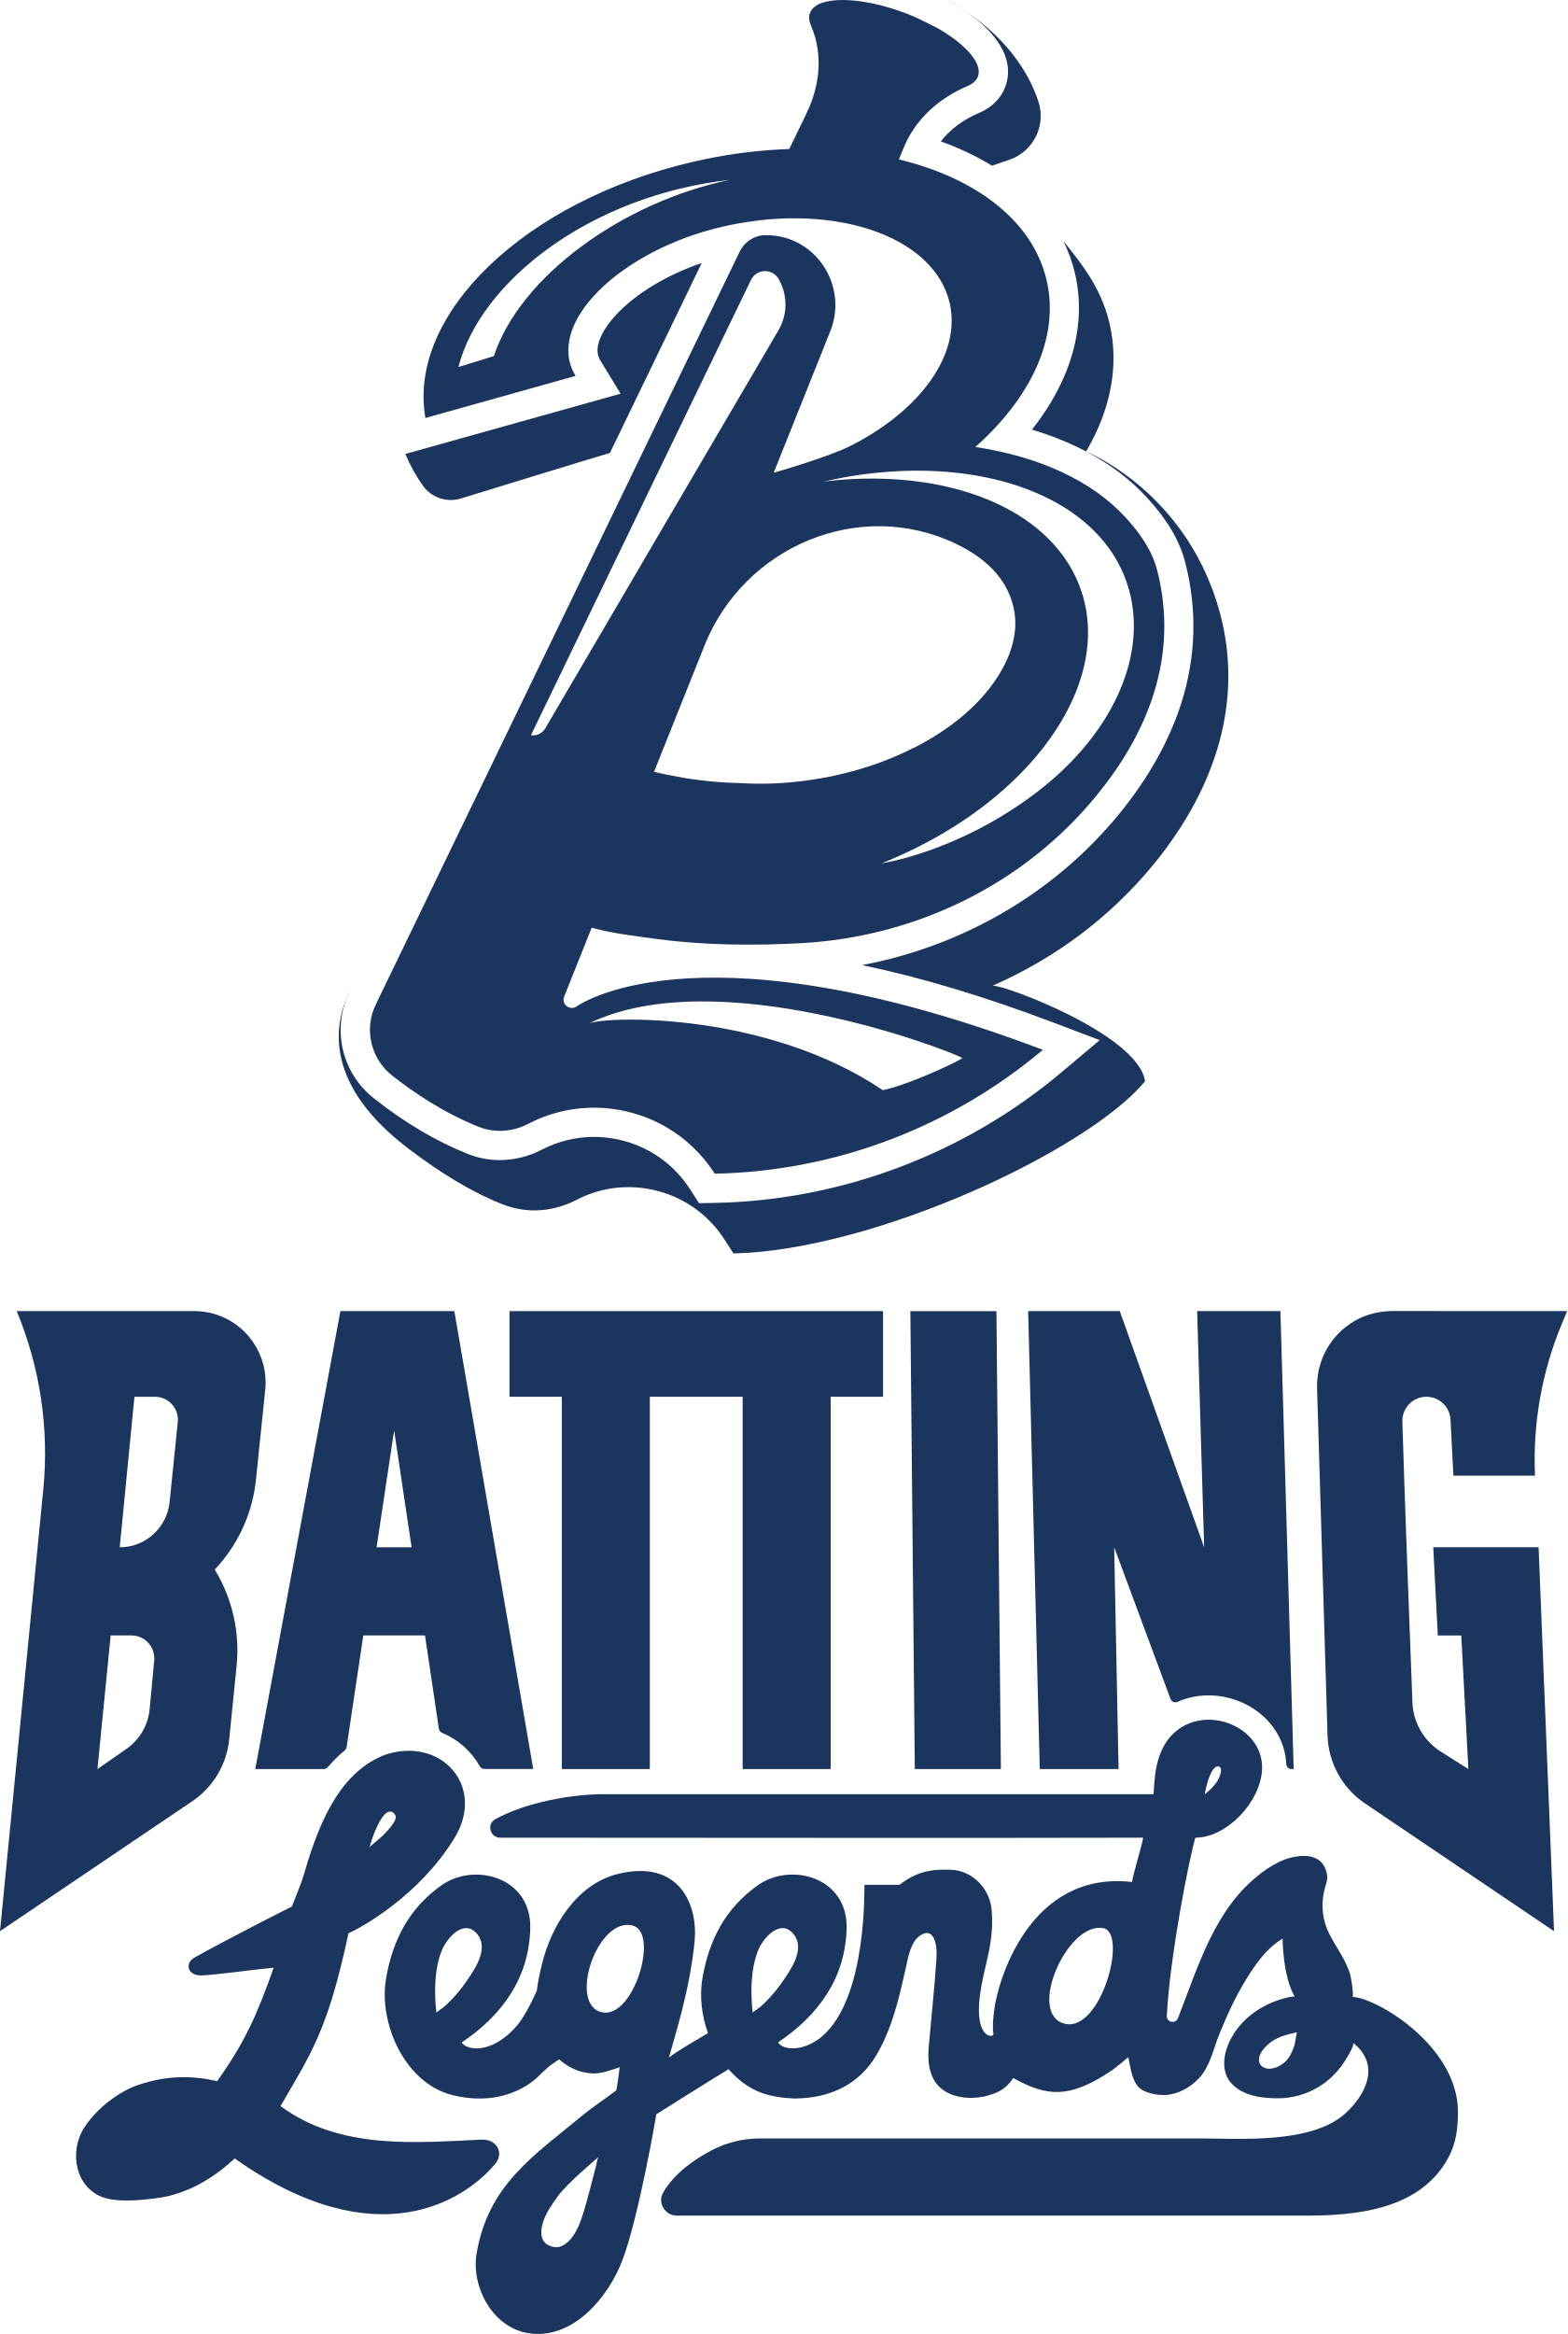
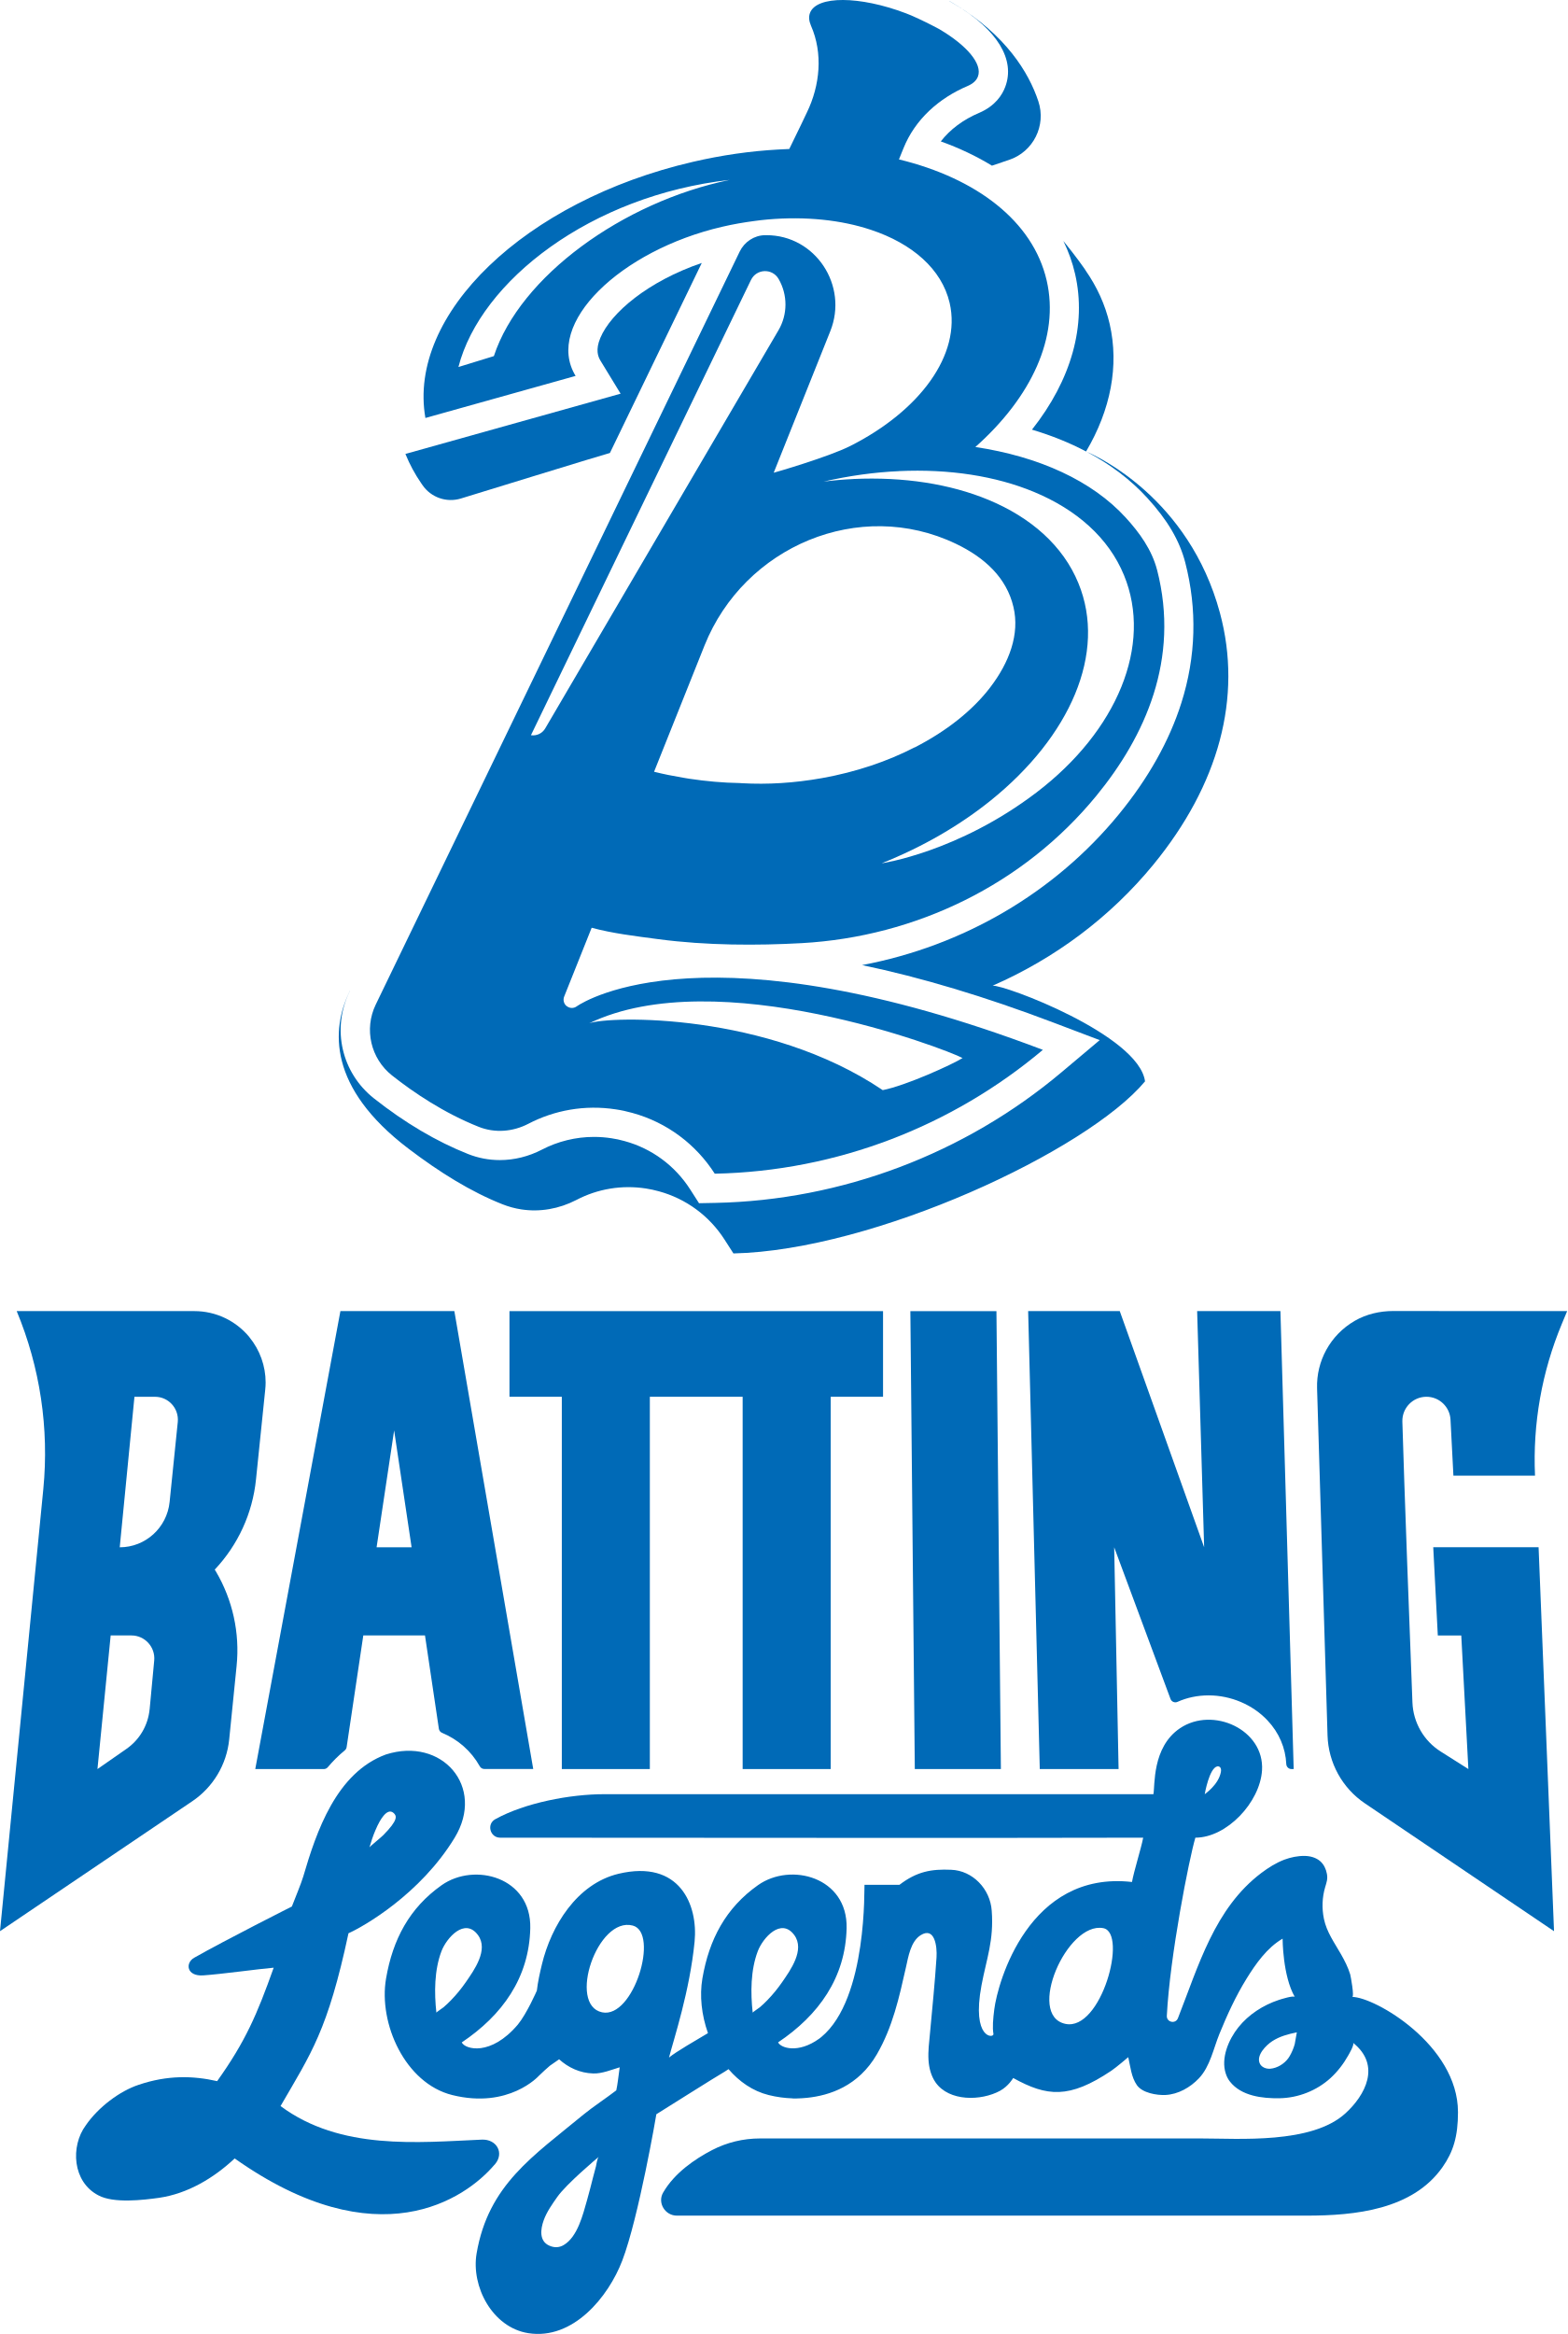
<svg xmlns="http://www.w3.org/2000/svg" id="Capa_1" version="1.1" viewBox="0 0 637.94 949.83">
  <defs>
    <style>
      .st0 {
-         fill: #1c355e;
+         fill: #006ab7;
      }
    </style>
  </defs>
  <path class="st0" d="M420.1,174.85c7.94,2.37,15.3,5.34,22.01,8.88,10.04-17,13.49-34.9,9.61-51.87-1.83-7.91-5.22-15.24-9.9-21.94h.03l-.72-1.04s-3.07-4.46-8.27-10.82c2.09,4.26,3.7,8.73,4.77,13.39,4.81,20.84-1.53,43.17-17.54,63.39Z" />
  <path class="st0" d="M410.82,65.05c9.81-3.32,15.13-13.95,11.87-23.8-3.92-11.84-13.28-26.99-34.07-39.55l-2-1.19h-.03l-.08-.04h-.07s1.74,1.02,1.74,1.02c.23.13.45.26.68.4,17.12,10.21,24.53,22.4,20.34,33.47-1.22,3.27-4.04,7.72-10.54,10.54l-.1.04c-6.48,2.74-11.82,6.74-15.59,11.61,7.62,2.73,14.58,6.05,20.82,9.87l7.04-2.38Z" />
  <path class="st0" d="M165.11,184.92c1.68,4.1,3.79,8.02,6.32,11.69l.55.8c3.46,5.05,9.8,7.25,15.64,5.46,0,0,60.47-18.62,60.66-18.53l37.39-77.33c-21.9,7.47-37.02,20.29-41.29,30.5-2.04,4.87-.94,7.62.05,9.26l8.2,13.44-87.6,24.52c.02.07.05.13.08.2Z" />
  <path class="st0" d="M469.52,351.84c26.58-32.45,36.37-67.98,27.07-102.45-12.6-46.64-50.08-63.75-54.14-65.49,9.61,5.11,17.88,11.39,24.58,18.74,8.22,8.97,13.14,17.34,15.46,26.31,4.9,19.05,4.37,38.26-1.59,57.09-4.89,15.44-13.45,30.7-25.44,45.34-26.17,31.94-63.38,53.59-104.53,61.37,24.03,5.02,50.02,12.82,77.78,23.35l18.95,7.18-15.52,13.06c-39.53,33.26-89.59,52.14-140.95,53.18l-6.64.13-3.59-5.6c-6.21-9.71-15.71-16.7-26.74-19.69l-.12-.03c-1.72-.49-3.42-.85-5.18-1.11-2.39-.37-4.78-.55-7.14-.55-7.36,0-14.7,1.79-21.23,5.2-5.34,2.77-11.23,4.23-17.08,4.23-4.46,0-8.81-.83-12.92-2.46-12.86-5.1-25.76-12.72-38.33-22.65-13.16-10.42-17.26-28.24-9.98-43.33l.25-.52s-.01,0-.02-.01l-.24.5c-7.32,15.15-8.82,38.86,24.02,63.8,12.78,9.71,25.5,17.6,38.33,22.67,2.46.97,5.01,1.67,7.61,2.07,7.61,1.16,15.35-.19,22.41-3.83,8.73-4.57,18.52-6.18,28.32-4.68,1.77.27,3.53.65,5.32,1.15,11.04,3.02,20.52,9.99,26.72,19.68l3.6,5.6c57.19-1.24,144.01-41.75,167.55-70.03-2.53-18.9-57.61-39.48-62.07-38.92,25.37-11.08,47.91-27.88,65.49-49.31Z" />
  <path class="st0" d="M471.02,231.94h-.01c-2.1-8.11-7.06-15.07-12.74-21.27-13.69-15.02-35.31-24.87-61.23-28.76,22.76-20.23,34.35-44.73,29.03-67.77-5.6-24.18-28.61-41.61-60.13-49.27l1.09-2.7.73-1.79c4.73-11.82,14.5-20.46,26.17-25.4,2.07-.9,3.53-2.16,4.15-3.82,1.96-5.13-4.54-12.68-15.54-19.19-.03,0-.03-.03-.09-.06-3.72-1.99-7.56-3.9-11.47-5.61-.73-.33-1.49-.61-2.24-.9-18.87-7.15-36.34-7.21-39.02-.13-.59,1.54-.4,3.31.41,5.19,4.93,11.22,3.7,24.24-1.65,35.27l-2.15,4.52-5.04,10.38c-1.48.06-2.99.12-4.51.22-11.28.62-22.98,2.28-34.79,5.03-68.31,15.83-116.24,62.04-108.82,104.22l61.14-17.12c-12.93-21.19,18.28-51.1,59.66-60.69,4.45-1.04,8.85-1.8,13.16-2.36,1.79-.25,3.55-.45,5.35-.61,15.48-1.35,29.98.19,42.02,4.2,16.85,5.59,28.86,15.97,32.08,29.78,4.85,21.04-12.23,43.97-40.51,58.22-8.76,4.41-30.45,10.72-31.12,10.86l23.04-57.61c7.45-18.57-6.08-39.11-26.04-39.06h-.53c-4.43.06-8.4,2.72-10.33,6.71l-148.15,306.42c-4.81,9.98-2.04,21.94,6.64,28.82,8.84,6.98,21.19,15.31,35.35,20.93,6.58,2.6,13.89,1.99,20.16-1.27,10.55-5.5,22.9-7.8,35.58-5.86,2.27.33,4.48.81,6.67,1.43,14.24,3.87,26.03,12.91,33.62,24.75,49.99-1.01,96.83-19.5,133.56-50.4-135.88-51.52-186.16-20.12-189.58-17.82-.14.09-.2.14-.2.14-1.2.87-2.88.84-4.06-.14h-.05c-1.12-.92-1.51-2.5-.98-3.84l11.2-28.03c8.48,2.3,17.63,3.39,27.2,4.66,19.68,2.6,40.29,2.6,58.35,1.6,46.5-2.61,90.33-23.88,119.9-59.97,19.82-24.18,34.07-55.53,24.72-91.9ZM201.04,144.92l-14.43,4.44c9.03-35.1,54.06-69.84,110.45-76.15-43.52,8.95-85.39,39.29-96.02,71.71ZM391.83,430.57c-3.89,2.5-23.03,11.23-32.5,13.06-47.07-31.75-111.32-30.22-119.5-27.19,52.08-25.11,145.22,10.46,152,14.13ZM221.94,296.43c-1.19,2.03-3.49,3.12-5.81,2.77l89.57-185.27h.01c2.22-4.6,8.66-4.84,11.23-.42,3.75,6.47,3.73,14.46-.05,20.9l-94.95,162.02ZM302.02,318.73c-.28-.03-.56-.03-.86-.06-6.84-.11-13.7-.73-20.63-1.77-.84-.13-1.72-.28-2.52-.42-3.98-.67-7.92-1.45-11.76-2.41l20.54-51.38c16.18-40.4,63.08-60.18,102.3-41.41,11.64,5.56,20.66,13.75,23.46,25.75,2.6,11.03-1.66,22.54-9.55,32.81h.01c-7.14,9.29-17.67,17.68-30.66,24.33l-.03-.03c-11,5.67-23.79,10.02-37.68,12.51-11.31,2.02-22.28,2.67-32.62,2.08ZM421.97,322.46c-32.05,24.42-63.07,28.86-63.07,28.86,17.02-6.79,32.03-15.6,44.5-25.65,32.1-25.88,47.29-59.9,35.58-88.35-6.25-15.27-19.38-26.76-36.67-33.93-15.59-6.46-34.51-9.41-54.98-8.46l-.03.02c-3.97.18-8,.53-12.05,1.04,10.41-2.39,20.68-3.81,30.62-4.25l.03-.02c20.47-.95,39.39,1.99,54.98,8.46,17.29,7.17,30.42,18.66,36.67,33.92,11.71,28.46-2.79,63.37-35.58,88.36Z" />
  <path class="st0" d="M207.39,533.57v34.85h21.31v151.5h35.83v-151.5h37.78v151.5h35.84v-151.5h21.31v-34.85h-152.07Z" />
  <path class="st0" d="M101.51,544.14c-5.52-6.71-13.72-10.58-22.37-10.58H6.8c9.52,22.9,13.24,47.76,10.83,72.45L0,785.9l78.24-52.86c8.51-5.72,14.03-14.96,15.06-25.17l3.02-29.99c1.35-13.36-1.62-26.8-8.43-38.36l-.48-.76c9.49-10.05,15.4-22.95,16.8-36.7l3.75-36.45c.11-1.01.17-2.02.17-3,0-6.71-2.35-13.24-6.63-18.47h.01ZM60.91,695.55c-.62,6.51-4.06,12.43-9.43,16.16l-11.81,8.22,5.38-54.38h8.45c5.48,0,9.8,4.74,9.27,10.24l-1.85,19.75ZM69.04,611.26c-.53,5.22-3,9.82-6.61,13.11-3.64,3.31-8.45,5.31-13.69,5.31l5.99-61.25h8.4c5.48,0,9.77,4.77,9.24,10.24l-3.33,32.6h0Z" />
  <path class="st0" d="M583.43,629.65l1.86,35.91h9.55l2.89,54.36-11.27-7.13c-6.88-4.34-11.18-11.81-11.5-19.96-1.03-26.67-3.33-87.3-4.1-114.3-.16-5.54,4.28-10.11,9.8-10.11,5.22,0,9.53,4.1,9.8,9.32l1.18,22.79h33.22c-.96-21.16,2.78-42.27,10.93-61.81l2.15-5.16h-31.63l-39.11-.04c-5.51,0-11.01,1.26-15.78,4.03-10.02,5.83-15.61,16.44-15.28,27.42l4.26,141.29c.34,11.12,5.99,21.4,15.2,27.62l77,52.03-6.29-156.27h-42.89Z" />
  <path class="st0" d="M526.63,719.93h-.91c-1.12,0-2.05-.89-2.11-2.01-.3-6.59-2.94-12.78-7.6-17.74-5.99-6.43-14.98-10.24-24.02-10.24-4.47,0-8.76.89-12.67,2.64-1.11.5-2.42-.04-2.84-1.19l-22.93-61.73,1.79,90.27h-32.08l-4.73-186.37h37.29l34.35,96.1-2.85-96.1h33.9l5.4,186.37h0Z" />
  <path class="st0" d="M184.96,533.56h-46.39l-34.66,186.37h27.9c.62,0,1.21-.28,1.61-.75,2.08-2.46,4.38-4.77,6.93-6.86.41-.33.67-.8.75-1.32l6.79-45.46h25.11l5.65,37.99c.11.73.59,1.36,1.28,1.64,6.48,2.7,11.86,7.38,15.36,13.6h0c.36.69,1.08,1.12,1.85,1.12h19.92l-32.11-186.35h0ZM153.3,629.67l7.14-47.56,7.11,47.56h-14.25Z" />
  <path class="st0" d="M405.62,533.57l1.81,186.35h-35.04l-1.81-186.35h35.04Z" />
  <path class="st0" d="M550.46,812.67c.92,0-.61-8.42-.84-9.2-.87-2.88-2.25-5.57-3.73-8.17-2.7-4.74-5.85-9.01-6.97-14.46-.87-4.24-.72-8.7.51-12.85.6-2.03,1.11-3.28.71-5.43-.35-1.92-1.21-3.78-2.68-5.1-1.72-1.52-4.09-2.15-6.39-2.19-2.75-.04-5.66.56-8.23,1.52-3.38,1.28-6.47,3.23-9.36,5.4-19.09,14.39-25.62,37.91-33.98,59.13-.97,2.47-4.65,1.68-4.52-.98,1.23-24.25,9.13-64.2,11.62-72.49,12.76,0,26.29-14.34,27.13-27.38,1.05-16.58-20-26.18-33.4-17.15-11.47,7.73-10.12,23.58-10.81,26.83h-223.58c-13.84,0-32.26,3.5-44.35,10.19-3.59,1.99-2.11,7.5,2,7.51,52.15.04,217.68.16,261.77,0-.83,4.36-3.79,13.65-4.56,18.03-42.07-4.75-54.68,40.97-56.05,51.78-.51,4-.81,7.42-.35,10.07.31,1.79-9.01,2.33-4.86-19.8,2.04-10.84,5.08-18.22,4.16-30.35-.6-8.9-7.78-16.36-16.53-16.67-8.02-.35-13.92.68-21.04,6.13h-14.22c-.2.06,1.44,46.23-17.58,61.94-.27.21-.55.45-.83.65-.02.01-.05.04-.08.05-8.51,6.12-15.59,3.78-16.68,1.47,16.49-11.06,27.44-26.27,27.89-46.5.46-20.73-22.69-26.92-36.06-17.49-13.13,9.27-19.92,22.08-22.65,38-1.2,7.01-.33,14.88,2.27,22.23-4.44,2.65-13.13,7.64-15.86,9.94,1.96-7.54,8.45-27.04,10.42-47.19,1.45-14.85-6.01-33.53-30.98-27.6-17.02,4.09-27.42,21.31-31.16,36.82-.87,3.58-1.66,7.15-2.08,10.77,0,0,0,0-.01,0,0,0-4.08,9.37-7.74,13.8-11,12.98-21.46,10.09-22.81,7.24,16.49-11.06,27.44-26.27,27.89-46.5.46-20.74-22.69-26.92-36.06-17.5-13.14,9.27-19.92,22.09-22.65,38-3.14,18.28,7.76,42.65,26.95,47.42,23.09,5.74,35.23-7.81,35.23-7.81,1.68-1.63,3.22-3.03,4.53-4.14,1.27-.85,2.53-1.72,3.74-2.6,3.72,3.35,8.41,5.6,13.85,5.76,3.55.16,7.75-1.6,10.81-2.5-.67,4.75-.8,6.62-1.39,9.38-3.85,2.98-9.63,6.79-13.38,9.87-20.41,16.9-38.7,28.51-43.48,56.5-2.29,13.37,6.37,30.12,21.04,32.44,18.25,2.88,32.63-14.79,38.26-29.54,6.68-17.5,13.92-59.62,13.87-59.55-.02.03,25.19-15.87,27.88-17.37,0-.02.75-.5,1.5-.98,4.36,5.06,9.85,8.92,16.3,10.53,3.46.86,6.65,1.25,9.62,1.35.16.01.28.06.44.06.41,0,.85,0,1.29-.01.66,0,1.3-.04,1.94-.08.25-.01.5-.03.75-.05.57-.04,1.14-.08,1.68-.14,9.07-.95,20.85-4.71,28.39-17.74,6.4-11.06,9.03-23,11.81-35.35.97-4.29,1.93-10.53,5.98-13.08,5.75-3.61,6.76,4.59,6.47,9.04-.66,10.18-1.72,20.58-2.66,30.84-.34,3.62-.83,7.31-.6,10.96.21,3.22,1.04,6.47,2.9,9.1,5.51,7.81,18.55,7.53,26.19,3.39,3.49-1.89,5.38-5.22,5.38-5.22,13.71,7.57,22.73,8.58,39.91-2.93,2-1.33,6.93-5.55,6.93-5.55.85,3.75,1.25,8.15,3.52,11.4,2.21,3.16,8.08,4.16,11.64,3.99,5.17-.26,10.1-3.08,13.61-6.79,4.57-4.83,5.9-12.1,8.36-18.12,3.13-7.68,6.62-15.29,10.98-22.35,3.79-6.13,8.38-12.66,14.72-16.36,0,0,0,15.2,4.98,23.74-.43-.74-5.76.95-6.51,1.2-6.35,2.09-12.29,5.9-16.49,11.16-3.95,4.94-7.19,12.51-5.11,18.83.38,1.17.94,2.29,1.7,3.25,4.63,5.89,13.19,6.88,20.15,6.77,7.6-.12,15.14-3.08,20.77-8.2,2.86-2.61,5.32-5.81,7.21-9.19.28-.5,2.71-4.6,1.96-5.19,11.56,9.18,4.98,21.39-3.12,28.75-13.75,12.52-43.36,10.19-58.59,10.19h-179.7c-6.8,0-13.49,1.61-19.52,4.75-6.91,3.59-15.31,9.29-19.92,17.32-2.38,4.15.83,9.34,5.6,9.34h256.28c19.83,0,43.2-2.39,55.38-19.7,4.42-6.28,6.32-12.54,6.32-22.4,0-27.39-33.96-46.91-43.08-46.91h.02ZM495.54,718.83c.64-.12,1.85.28,1.43,2.39-1.05,5.26-6.56,8.84-6.56,8.95,0-.1,1.85-10.72,5.13-11.34h0ZM183.66,813.93c-1,1.03-2.04,2.03-3.13,2.95-.29.25-2.91,1.98-2.89,2.19-.9-8.08-.86-17.31,2.07-25.02,2.05-5.38,9.47-13.84,14.84-6.59,4.46,6.02-1.58,14.34-4.95,19.22-1.78,2.57-3.77,5.01-5.95,7.25h0ZM242.54,881.82c-.41,1.47-.79,2.95-1.17,4.43-.78,3.04-1.54,6.08-2.4,9.1-1.65,5.78-3.83,14.97-9.54,18.3-1.64.95-3.57,1.22-5.81.23-4.21-1.86-3.61-6.66-2.31-10.29,1.25-3.49,3.45-6.55,5.56-9.56,3.67-5.23,15.99-15.57,16.89-16.33-.68.57-.97,3.27-1.21,4.14ZM245.09,818.92c-14.13-3-1.9-39.14,12.51-35.3,10.86,2.9.33,38.02-12.51,35.3ZM312.42,813.93c-1,1.03-2.04,2.03-3.13,2.95-.29.25-2.91,1.98-2.89,2.19-.9-8.08-.86-17.31,2.07-25.02,2.04-5.38,9.47-13.84,14.84-6.59,4.46,6.02-1.58,14.34-4.95,19.22-1.78,2.57-3.77,5.01-5.95,7.25h0ZM433.7,823.62c-16.06-3.4.62-41.73,15.41-38.95,10.07,1.9-.81,42.05-15.41,38.95ZM527.05,831.85c-.48,1.72-1.17,3.38-2.08,4.92-.16.27-.33.52-.51.79-1.64,2.3-4.52,4.08-7.36,4.31-1.72.14-3.64-.61-4.32-2.21-1.43-3.34,2.63-7.37,5.11-8.99,3.03-1.98,6.51-2.89,10.01-3.6-.05.01-.73,4.36-.85,4.78Z" />
  <path class="st0" d="M201.34,880.93l.17-.21c3.88-4.58.62-10.25-5.38-9.99-25.93,1.13-57.51,4.48-81.93-13.66,12.51-21.58,19.18-30.7,27.66-70.32,6.07-2.7,29.2-15.83,43.22-38.88,12.64-20.78-5.2-41.18-28.01-33.87-20.18,7.41-28.3,31.45-33.63,49.68-.77,2.64-3.34,8.84-4.63,12.18,0,0-26.69,13.44-39.76,20.85-3.73,2.13-3.12,7.64,3.7,7.18,7.45-.5,22.54-2.62,28.66-3.13-6.78,19.07-11.5,30.01-23.01,46.17-9.83-2.23-20.2-2.49-31.93,1.48-7.71,2.53-16.53,9.17-21.56,16.52-6.28,8.49-5.44,23.04,5.17,28.49,6.2,3.32,18.14,1.9,24.75.98,11.6-1.72,22.14-8,30.7-16.01,58.18,41.11,93.91,16.55,105.78,2.53h.02ZM152.78,744.93c.28-.66.59-1.36.92-2.05.65-1.32,3.7-7.57,6.51-5.09,1.31,1.15,2,2.78-4.23,9.07-.9.91-5.5,4.64-5.59,4.95.69-2.33,1.43-4.65,2.39-6.88Z" />
</svg>
